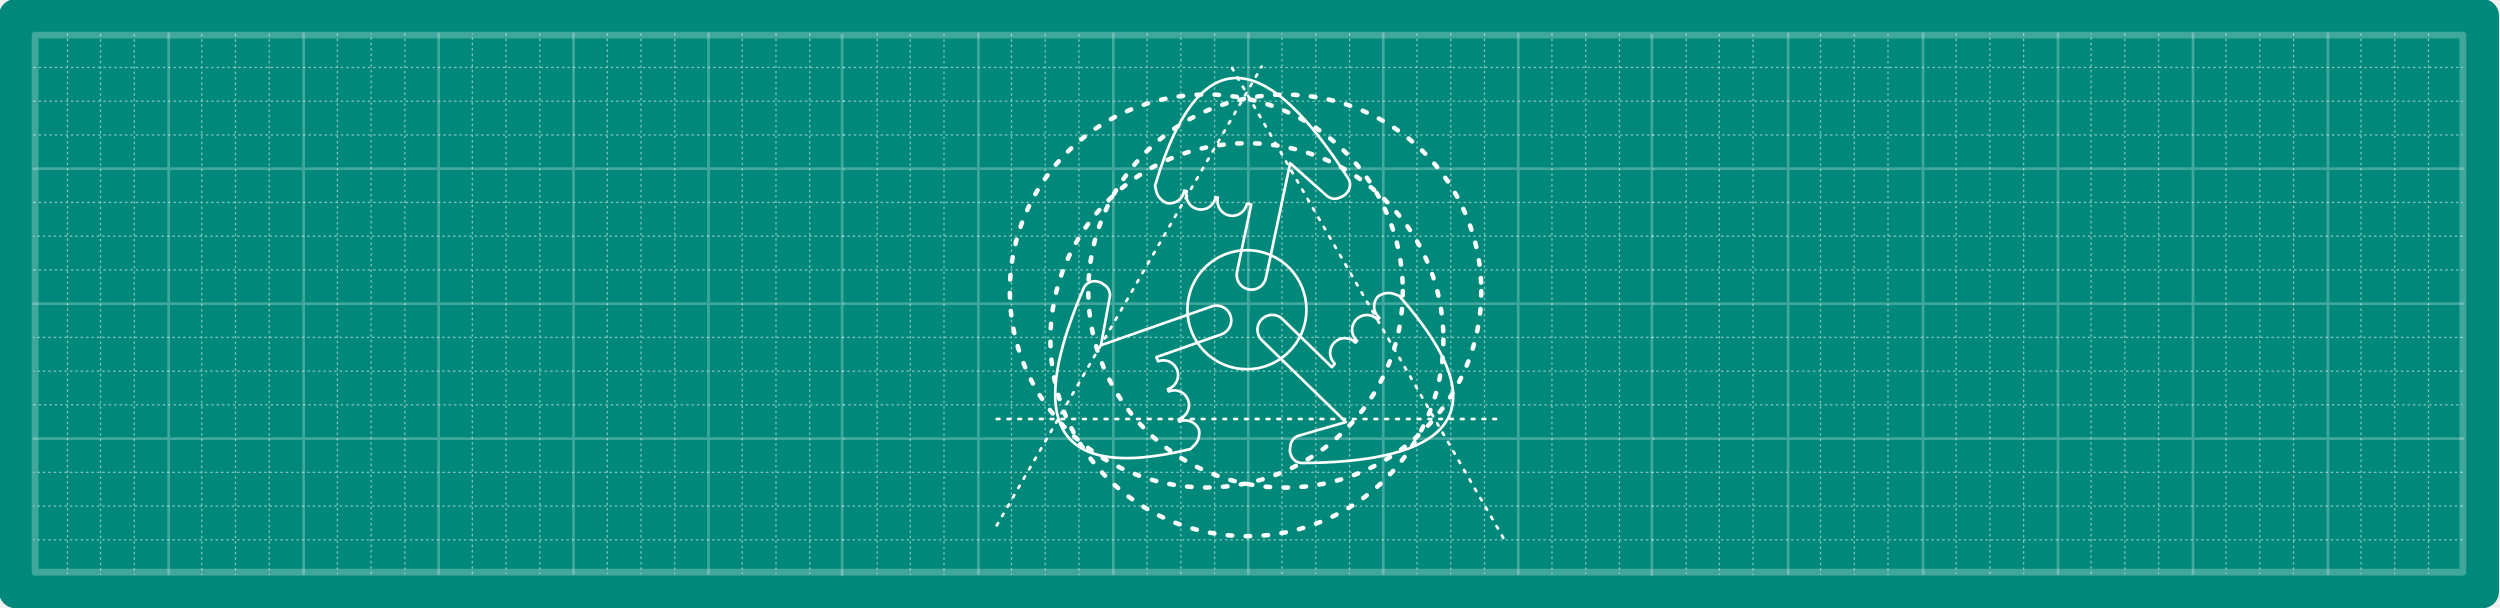
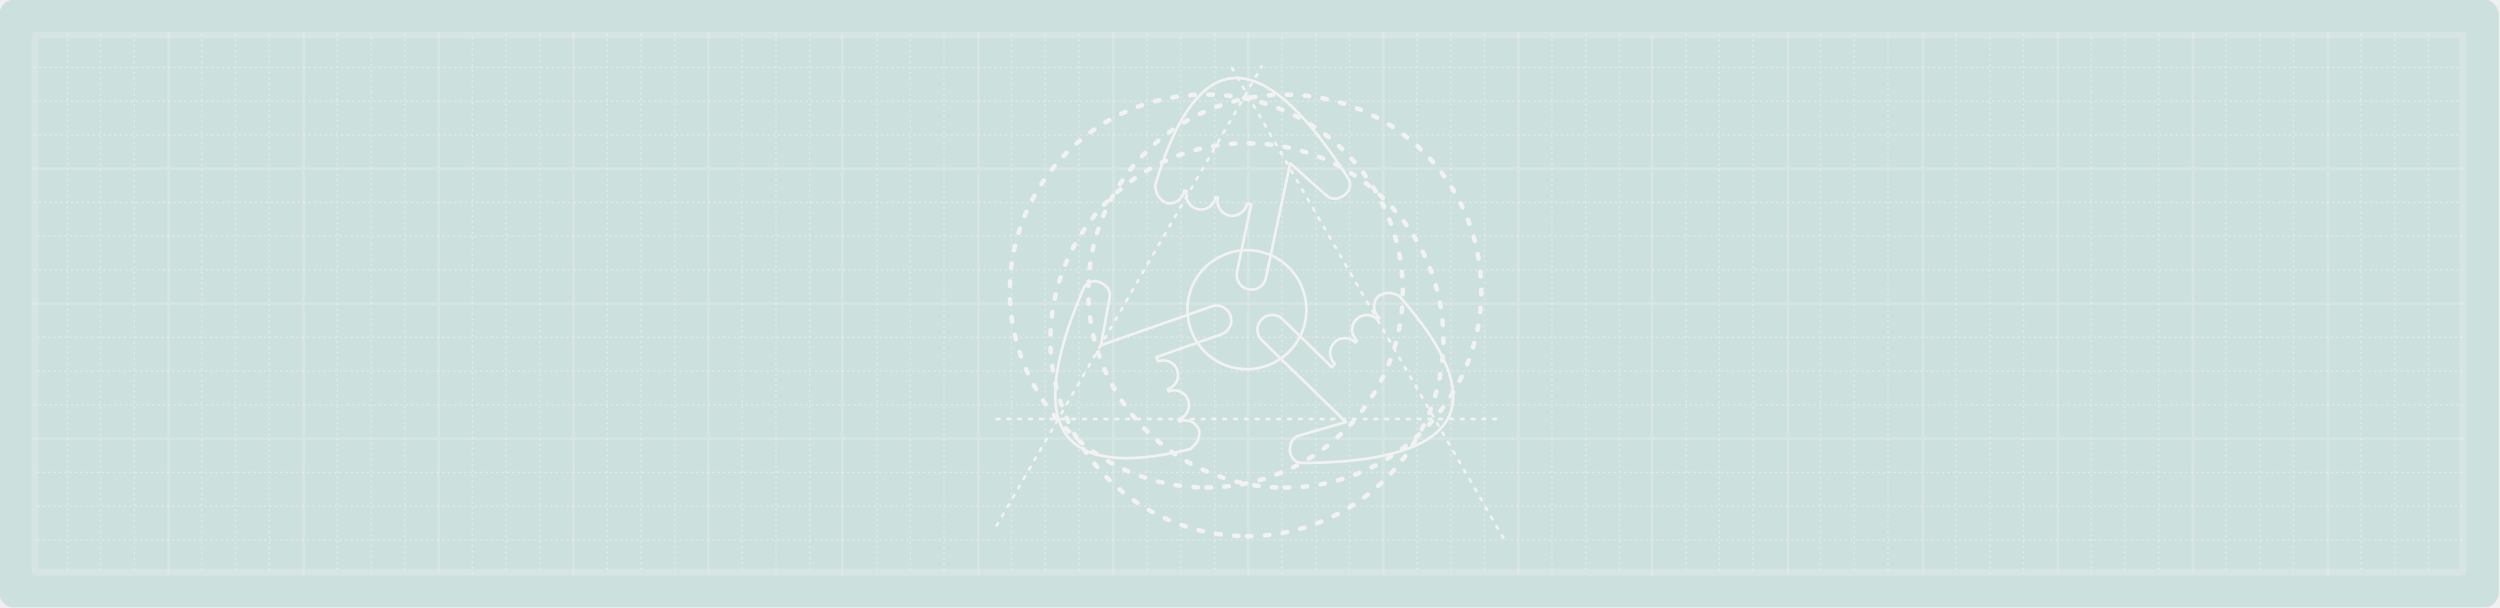
- <svg xmlns="http://www.w3.org/2000/svg" width="3704.981" height="900" viewBox="0 0 980.276 238.125">
-   <rect width="978.429" height="237.067" x=".529" y=".529" ry="5.618" fill="#00897b" stroke="#00897b" stroke-width="1.847" stroke-linecap="round" stroke-linejoin="round" paint-order="markers stroke fill" />
-   <g fill="none" stroke="#fff" stroke-linecap="round" stroke-linejoin="round" stroke-opacity=".256" paint-order="markers stroke fill">
-     <rect width="951.971" height="210.608" x="13.758" y="13.758" ry="0" stroke-width="2.646" />
-     <g stroke-width="1.058">
-       <path d="M13.23 66.146h317.5M13.23 119.063h317.5M13.23 171.98h317.5M66.146 13.23v211.666M119.063 13.23v211.666M171.98 13.23v211.666M224.896 13.23v211.666M277.813 13.23v211.666M330.2 13.758v211.667" />
-     </g>
-     <g stroke-width="1.058">
-       <path d="M330.73 66.146h317.5M330.73 119.063h317.5M330.73 171.98h317.5M383.646 13.23v211.666M436.562 13.23v211.666M489.48 13.23v211.666M542.396 13.23v211.666M595.312 13.23v211.666M647.7 13.758v211.667" />
-     </g>
-     <g stroke-width="1.058">
-       <path d="M648.23 66.146h317.5M648.23 119.063h317.5M648.23 171.98h317.5M701.146 13.23v211.666M754.062 13.23v211.666M806.98 13.23v211.666M859.896 13.23v211.666M912.812 13.23v211.666" />
-     </g>
+ <svg xmlns="http://www.w3.org/2000/svg" width="3705" height="900" viewBox="0 0 3705 900" fill="none">
+   <g opacity="0.15" clip-path="url(#clip0_124_502)">
+     <path d="M3678.77 1.999H23.233C11.507 1.999 2 11.506 2 23.233V876.767C2 888.494 11.507 898.001 23.233 898.001H3678.77C3690.49 898.001 3700 888.494 3700 876.767V23.233C3700 11.506 3690.49 1.999 3678.77 1.999Z" fill="#00897B" stroke="#00897B" stroke-width="6.981" stroke-linecap="round" stroke-linejoin="round" />
+     <path d="M3650 51.999H52V847.998H3650V51.999Z" stroke="white" stroke-opacity="0.256" stroke-width="10.001" stroke-linecap="round" stroke-linejoin="round" />
+     <path d="M50.004 250.001H1250M50.004 450.002H1250M50.004 650.003H1250M250.001 50.003V850.001M450.003 50.003V850.001M650.004 50.003V850.001M850.001 50.003V850.001M1050 50.003V850.001M1248 51.999V852" stroke="white" stroke-opacity="0.256" stroke-width="3.999" stroke-linecap="round" stroke-linejoin="round" />
+     <path d="M1250 250.001H2450M1250 450.002H2450M1250 650.003H2450M1450 50.003V850.001M1650 50.003V850.001M1850 50.003V850.001M2050 50.003V850.001M2250 50.003V850.001M2448 51.999V852" stroke="white" stroke-opacity="0.256" stroke-width="3.999" stroke-linecap="round" stroke-linejoin="round" />
+     <path d="M2450 250.001H3650M2450 450.002H3650M2450 650.003H3650M2650 50.003V850.001M2850 50.003V850.001M3050 50.003V850.001M3250 50.003V850.001M3450 50.003V850.001" stroke="white" stroke-opacity="0.256" stroke-width="3.999" stroke-linecap="round" stroke-linejoin="round" />
+     <path d="M99.999 50.003V850.001M149.001 51.001V850.998M199 51.001V850.998M298.999 51.001V850.998M349.002 51.001V850.998M399.002 51.001V850.998M50.004 99.999H1250M50.004 150.002H1250M50.004 200.001H1250M1200 50.003V850.001M1150 50.003V850.001M1100 50.003V850.001M1250 800.001H50.004M1250 749.998H50.004M1250 699.999H50.004M1000 50.003V850.001M950 50.003V850.001M900.001 50.003V850.001M800.002 50.003V850.001M749.999 50.003V850.001M700 850.001V49.999M600.001 50.003V850.001M549.998 850.001V49.999M500.002 50.003V850.001M50.004 600H1250M1250 549.997H50.004M1250 500.001H50.004M50.004 399.999H1250M1250 349.999H50.004M50.004 300H1250" stroke="white" stroke-opacity="0.5" stroke-width="1.999" stroke-linecap="round" stroke-linejoin="round" stroke-dasharray="2 6" />
+     <path d="M1300 50.003V850.001M1349 51.001V850.998M1399 51.001V850.998M1499 51.001V850.998M1549 51.001V850.998M1599 51.001V850.998M1250 99.999H2450M1250 150.002H2450M1250 200.001H2450M2400 50.003V850.001M2350 50.003V850.001M2300 50.003V850.001M2450 800.001H1250M2450 749.998H1250M2450 699.999H1250M2200 50.003V850.001M2150 50.003V850.001M2100 50.003V850.001M2000 50.003V850.001M1950 50.003V850.001M1900 850.001V49.999M1800 50.003V850.001M1750 850.001V49.999M1700 50.003V850.001M1250 600H2450M2450 549.997H1250M2450 500.001H1250M1250 399.999H2450M2450 349.999H1250M1250 300H2450" stroke="white" stroke-opacity="0.5" stroke-width="1.999" stroke-linecap="round" stroke-linejoin="round" stroke-dasharray="2 6" />
+     <path d="M2499 50.003V850.001M2548 51.001V850.998M2598 51.001V850.998M2698 51.001V850.998M2748 51.001V850.998M2798 51.001V850.998M2449 99.999H3649M2449 150.002H3649M2449 200.001H3649M3599 50.003V850.001M3549 50.003V850.001M3499 50.003V850.001M3649 800.001H2449M3649 749.998H2449M3649 699.999H2449M3399 50.003V850.001M3349 50.003V850.001M3299 50.003V850.001M3199 50.003V850.001M3149 50.003V850.001M3099 850.001V49.999M2999 50.003V850.001M2949 850.001V49.999M2899 50.003V850.001M2449 600H3649M3649 549.997H2449M3649 500.001H2449M2449 399.999H3649M3649 349.999H2449M2449 300H3649" stroke="white" stroke-opacity="0.5" stroke-width="1.999" stroke-linecap="round" stroke-linejoin="round" stroke-dasharray="2 6" />
+     <path d="M1829.66 545.263C1877.3 555.346 1924.1 524.887 1934.18 477.229C1944.27 429.572 1913.82 382.764 1866.18 372.68C1818.54 362.597 1771.74 393.057 1761.65 440.714C1751.57 488.371 1782.01 535.18 1829.66 545.263Z" stroke="white" stroke-width="3.999" stroke-linecap="round" />
+     <path d="M1763.82 665.639C1525.62 723.746 1539.1 581.975 1606.31 426.282C1612.28 414.909 1627.28 414.13 1636.13 421.905C1639.82 423.995 1642.51 427.238 1643.94 431.388C1644.95 434.29 1645.19 437.402 1644.64 440.425C1644.68 441.052 1631.58 511.672 1631.58 511.672L1795.62 454.125C1798.34 453.17 1801.21 452.759 1804.08 452.916C1806.96 453.073 1809.77 453.796 1812.36 455.042C1814.95 456.289 1817.28 458.034 1819.19 460.18C1821.11 462.325 1822.58 464.827 1823.53 467.543C1824.49 470.255 1824.9 473.13 1824.74 476.002C1824.58 478.873 1823.86 481.686 1822.61 484.278C1821.37 486.87 1819.62 489.191 1817.48 491.107C1815.33 493.024 1812.83 494.499 1810.12 495.447L1713.7 529.27L1716.31 535.363L1716.8 535.253C1719.51 534.298 1722.39 533.887 1725.26 534.045C1728.13 534.202 1730.95 534.925 1733.54 536.172C1736.13 537.418 1738.45 539.163 1740.37 541.308C1742.28 543.453 1743.76 545.955 1744.71 548.67C1745.66 551.383 1746.07 554.257 1745.91 557.129C1745.76 560.001 1745.03 562.813 1743.79 565.405C1742.54 567.997 1740.8 570.317 1738.65 572.234C1736.51 574.151 1734.01 575.626 1731.29 576.575L1730.8 576.688L1731.99 580.044L1732.96 579.715C1735.67 578.759 1738.55 578.348 1741.42 578.505C1744.29 578.662 1747.11 579.384 1749.7 580.631C1752.29 581.877 1754.61 583.623 1756.53 585.769C1758.45 587.914 1759.92 590.416 1760.87 593.133C1761.82 595.846 1762.23 598.72 1762.08 601.592C1761.92 604.464 1761.19 607.277 1759.95 609.869C1758.7 612.461 1756.96 614.782 1754.81 616.698C1752.67 618.615 1750.17 620.089 1747.45 621.037L1746.47 621.366L1747.7 624.854L1749.31 624.265C1752.02 623.309 1754.9 622.898 1757.77 623.055C1760.64 623.212 1763.45 623.934 1766.05 625.18C1768.64 626.426 1770.96 628.171 1772.88 630.316C1774.79 632.461 1776.27 634.963 1777.22 637.678C1778.49 653.356 1771.37 658.885 1763.82 665.632V665.639ZM2073.66 438.558C2248.87 637.478 2106.55 685.232 1929.51 686.173C1916.67 685.901 1909.29 672.816 1912.31 661.421C1912.53 657.188 1914.24 653.34 1917.32 650.207C1919.47 648.012 1922.15 646.41 1925.1 645.558C1925.65 645.233 1994.71 625.516 1994.71 625.516L1870.11 504.276C1868.05 502.273 1866.4 499.882 1865.26 497.241C1864.12 494.6 1863.51 491.761 1863.47 488.885C1863.43 486.009 1863.96 483.154 1865.02 480.482C1866.09 477.81 1867.67 475.375 1869.68 473.314C1871.68 471.251 1874.07 469.603 1876.71 468.464C1879.35 467.325 1882.19 466.718 1885.07 466.677C1887.94 466.637 1890.8 467.163 1893.47 468.227C1896.14 469.29 1898.58 470.87 1900.64 472.876L1973.86 544.135L1978.15 539.089L1977.83 538.707C1975.76 536.704 1974.11 534.314 1972.98 531.673C1971.84 529.032 1971.23 526.193 1971.19 523.317C1971.15 520.442 1971.67 517.586 1972.74 514.914C1973.8 512.242 1975.38 509.806 1977.39 507.746C1979.39 505.682 1981.78 504.033 1984.42 502.894C1987.06 501.755 1989.9 501.148 1992.78 501.107C1995.65 501.067 1998.51 501.593 2001.18 502.657C2003.85 503.721 2006.29 505.301 2008.35 507.307L2008.68 507.693L2011.16 505.134L2010.4 504.431C2008.33 502.428 2006.69 500.038 2005.55 497.397C2004.41 494.756 2003.8 491.917 2003.76 489.041C2003.72 486.165 2004.25 483.309 2005.31 480.637C2006.37 477.965 2007.95 475.53 2009.96 473.469C2011.96 471.406 2014.35 469.757 2017 468.619C2019.64 467.48 2022.48 466.873 2025.35 466.833C2028.23 466.792 2031.08 467.319 2033.75 468.383C2036.43 469.448 2038.86 471.028 2040.92 473.034L2041.69 473.737L2044.26 471.092L2043.05 469.901C2040.98 467.898 2039.33 465.507 2038.2 462.866C2037.06 460.225 2036.45 457.386 2036.41 454.51C2036.37 451.635 2036.9 448.779 2037.96 446.107C2039.03 443.436 2040.61 441 2042.61 438.939C2056.09 430.813 2064.16 434.714 2073.59 438.501L2073.66 438.558ZM1711.79 274.961C1787.97 19.563 1901.3 113.053 1998.14 264.601C2004.75 275.603 1997.65 288.824 1986.39 292.358C1982.69 294.421 1978.53 295.038 1974.23 294.104C1971.23 293.458 1968.45 292.046 1966.15 290.007C1965.59 289.735 1912.03 241.856 1912.03 241.856L1876.06 411.942C1875.46 414.757 1874.32 417.427 1872.7 419.8C1871.07 422.173 1869 424.202 1866.59 425.771C1864.17 427.34 1861.48 428.417 1858.65 428.942C1855.82 429.467 1852.92 429.428 1850.11 428.829C1847.29 428.237 1844.62 427.096 1842.25 425.471C1839.87 423.845 1837.84 421.767 1836.28 419.357C1834.71 416.946 1833.63 414.249 1833.1 411.421C1832.58 408.592 1832.62 405.688 1833.21 402.875L1854.36 302.914L1847.8 301.977L1847.63 302.468C1847.04 305.283 1845.9 307.953 1844.28 310.326C1842.65 312.699 1840.57 314.728 1838.16 316.297C1835.75 317.866 1833.06 318.943 1830.23 319.468C1827.4 319.993 1824.5 319.954 1821.68 319.355C1818.87 318.764 1816.2 317.623 1813.82 315.998C1811.45 314.373 1809.42 312.295 1807.85 309.885C1806.28 307.474 1805.21 304.778 1804.68 301.95C1804.16 299.122 1804.19 296.218 1804.79 293.405L1804.96 292.913L1801.47 292.18L1801.25 293.197C1800.66 296.012 1799.52 298.683 1797.89 301.056C1796.27 303.429 1794.19 305.459 1791.78 307.027C1789.37 308.596 1786.67 309.674 1783.84 310.198C1781.01 310.723 1778.11 310.684 1775.3 310.084C1772.48 309.492 1769.81 308.351 1767.44 306.725C1765.07 305.1 1763.04 303.022 1761.47 300.611C1759.9 298.2 1758.82 295.504 1758.29 292.675C1757.77 289.847 1757.81 286.943 1758.41 284.13L1758.63 283.117L1755.01 282.35L1754.68 284.032C1754.09 286.847 1752.95 289.517 1751.33 291.891C1749.7 294.264 1747.62 296.294 1745.21 297.863C1742.8 299.432 1740.11 300.51 1737.28 301.035C1734.45 301.56 1731.55 301.522 1728.73 300.922C1714.67 293.87 1713.64 284.916 1711.8 274.957L1711.79 274.961Z" stroke="white" stroke-width="3.999" stroke-linecap="round" stroke-linejoin="round" />
+     <path d="M1904.06 722.646C2064.9 722.646 2195.29 592.26 2195.29 431.422C2195.29 270.583 2064.9 140.198 1904.06 140.198C1743.23 140.198 1612.84 270.583 1612.84 431.422C1612.84 592.26 1743.23 722.646 1904.06 722.646Z" stroke="white" stroke-width="6.656" stroke-linecap="round" stroke-linejoin="round" stroke-dasharray="6.66 19.97" />
+     <path d="M1787.73 722.479C1948.56 722.479 2078.95 592.094 2078.95 431.255C2078.95 270.417 1948.56 140.031 1787.73 140.031C1626.89 140.031 1496.5 270.417 1496.5 431.255C1496.5 592.094 1626.89 722.479 1787.73 722.479Z" stroke="white" stroke-width="6.656" stroke-linecap="round" stroke-linejoin="round" stroke-dasharray="6.66 19.97" />
+     <path d="M1847.91 794.646C2008.75 794.646 2139.13 664.26 2139.13 503.422C2139.13 342.583 2008.75 212.198 1847.91 212.198C1687.07 212.198 1556.69 342.583 1556.69 503.422C1556.69 664.26 1687.07 794.646 1847.91 794.646Z" stroke="white" stroke-width="6.656" stroke-linecap="round" stroke-linejoin="round" stroke-dasharray="6.66 19.97" />
+     <path d="M1477.14 620.976H2227.84M1477.14 778.734L1869.79 98.653M2227.84 797.015L1824.64 98.653" stroke="white" stroke-width="3.999" stroke-linecap="round" stroke-linejoin="round" stroke-dasharray="4 12" />
  </g>
-   <g fill="none" stroke="#fff" stroke-width=".529" stroke-linecap="round" stroke-linejoin="round" stroke-dasharray=".529 1.587" stroke-opacity=".5" paint-order="markers stroke fill">
-     <path d="M26.458 13.23v211.666M39.423 13.494V225.16M52.652 13.494V225.16M79.11 13.494V225.16M92.34 13.494V225.16M105.569 13.494V225.16M13.23 26.458h317.5M13.23 39.688h317.5M13.23 52.917h317.5M317.5 13.23v211.666M304.27 13.23v211.666M291.042 13.23v211.666M330.73 211.667H13.23M330.73 198.437H13.23M330.73 185.208H13.23M264.583 13.23v211.666M251.354 13.23v211.666M238.125 13.23v211.666M211.667 13.23v211.666M198.437 13.23v211.666M185.208 224.896V13.229M158.75 13.23v211.666M145.52 224.896V13.229M132.292 13.23v211.666M13.23 158.75h317.5M330.73 145.52H13.23M330.73 132.292H13.23M13.23 105.833h317.5M330.73 92.604H13.23M13.23 79.375h317.5" />
-     <g>
-       <path d="M343.958 13.23v211.666M356.923 13.494V225.16M370.152 13.494V225.16M396.61 13.494V225.16M409.84 13.494V225.16M423.069 13.494V225.16M330.73 26.458h317.5M330.73 39.688h317.5M330.73 52.917h317.5M635 13.23v211.666M621.77 13.23v211.666M608.542 13.23v211.666M648.23 211.667h-317.5M648.23 198.437h-317.5M648.23 185.208h-317.5M582.083 13.23v211.666M568.854 13.23v211.666M555.625 13.23v211.666M529.167 13.23v211.666M515.937 13.23v211.666M502.708 224.896V13.229M476.25 13.23v211.666M463.02 224.896V13.229M449.792 13.23v211.666M330.73 158.75h317.5M648.23 145.52h-317.5M648.23 132.292h-317.5M330.73 105.833h317.5M648.23 92.604h-317.5M330.73 79.375h317.5" />
-     </g>
-     <g>
-       <path d="M661.194 13.23v211.666M674.158 13.494V225.16M687.387 13.494V225.16M713.846 13.494V225.16M727.075 13.494V225.16M740.304 13.494V225.16M647.965 26.458h317.5M647.965 39.688h317.5M647.965 52.917h317.5M952.235 13.23v211.666M939.006 13.23v211.666M925.777 13.23v211.666M965.465 211.667h-317.5M965.465 198.437h-317.5M965.465 185.208h-317.5M899.319 13.23v211.666M886.09 13.23v211.666M872.86 13.23v211.666M846.402 13.23v211.666M833.173 13.23v211.666M819.944 224.896V13.229M793.485 13.23v211.666M780.256 224.896V13.229M767.027 13.23v211.666M647.965 158.75h317.5M965.465 145.52h-317.5M965.465 132.292h-317.5M647.965 105.833h317.5M965.465 92.604h-317.5M647.965 79.375h317.5" />
-     </g>
-   </g>
-   <g fill="none" stroke="#fff" stroke-width="1.058" stroke-linecap="round">
-     <ellipse cx="503.477" cy="17.568" transform="rotate(11.95)" rx="23.33" ry="23.337" />
-     <path d="M466.677 176.117c-63.024 15.374-59.456-22.136-41.674-63.33 1.58-3.009 5.547-3.215 7.89-1.158.976.553 1.687 1.411 2.066 2.509a4.73 4.73 0 01.185 2.391c.01.166-3.456 18.851-3.456 18.851l43.404-15.226a5.785 5.785 0 017.384 3.55 5.785 5.785 0 01-3.549 7.383l-25.51 8.949.69 1.612.13-.029a5.785 5.785 0 017.383 3.55 5.786 5.786 0 01-3.549 7.383l-.13.03.314.888.257-.087a5.784 5.784 0 017.384 3.55 5.785 5.785 0 01-3.55 7.383l-.258.087.324.923.426-.156a5.785 5.785 0 017.384 3.549c.336 4.148-1.548 5.611-3.545 7.396zM548.655 116.035c46.358 52.631 8.704 65.266-38.14 65.515-3.396-.072-5.348-3.534-4.55-6.549.058-1.12.511-2.138 1.326-2.967a4.705 4.705 0 012.058-1.23c.145-.086 18.418-5.303 18.418-5.303L494.8 133.423a5.789 5.789 0 01-.115-8.192 5.79 5.79 0 018.192-.116l19.374 18.854 1.135-1.335-.086-.101a5.789 5.789 0 01-.116-8.192 5.789 5.789 0 018.192-.116l.087.102.657-.677-.202-.186a5.788 5.788 0 01-.116-8.192 5.789 5.789 0 018.192-.115l.202.186.682-.7-.322-.315a5.789 5.789 0 01-.115-8.192c3.567-2.15 5.7-1.118 8.196-.116zM452.911 72.75c20.157-67.574 50.14-42.838 75.763-2.741 1.75 2.911-.13 6.409-3.108 7.344-.98.546-2.081.709-3.217.462a4.716 4.716 0 01-2.139-1.084c-.147-.072-14.318-12.74-14.318-12.74l-9.519 45.002a5.784 5.784 0 01-6.866 4.468 5.786 5.786 0 01-4.469-6.867l5.595-26.448-1.736-.248-.044.13a5.784 5.784 0 01-6.866 4.468 5.785 5.785 0 01-4.469-6.866l.043-.13-.923-.194-.057.269a5.784 5.784 0 01-6.867 4.468 5.786 5.786 0 01-4.469-6.867l.058-.268-.956-.203-.087.445a5.784 5.784 0 01-6.866 4.469c-3.72-1.866-3.993-4.235-4.481-6.87z" stroke-linejoin="round" />
-   </g>
-   <g fill="none" stroke="#fff" stroke-linecap="round" stroke-linejoin="round" paint-order="markers stroke fill">
-     <circle cy="114.147" cx="503.783" stroke-width="1.761" stroke-dasharray="1.761 5.284" r="77.053" />
-     <circle cy="114.103" cx="473.002" stroke-width="1.761" stroke-dasharray="1.761 5.284" r="77.053" />
-     <circle cy="133.197" cx="488.926" stroke-width="1.761" stroke-dasharray="1.761 5.284" r="77.053" />
-     <path d="M390.827 164.3H589.45M390.827 206.04L494.715 26.102M589.449 210.877L482.769 26.102" stroke-width="1.058" stroke-dasharray="1.058 3.175" />
-   </g>
+   <defs>
+     <clipPath id="clip0_124_502">
+       <rect width="3704.98" height="900" fill="white" />
+     </clipPath>
+   </defs>
</svg>
